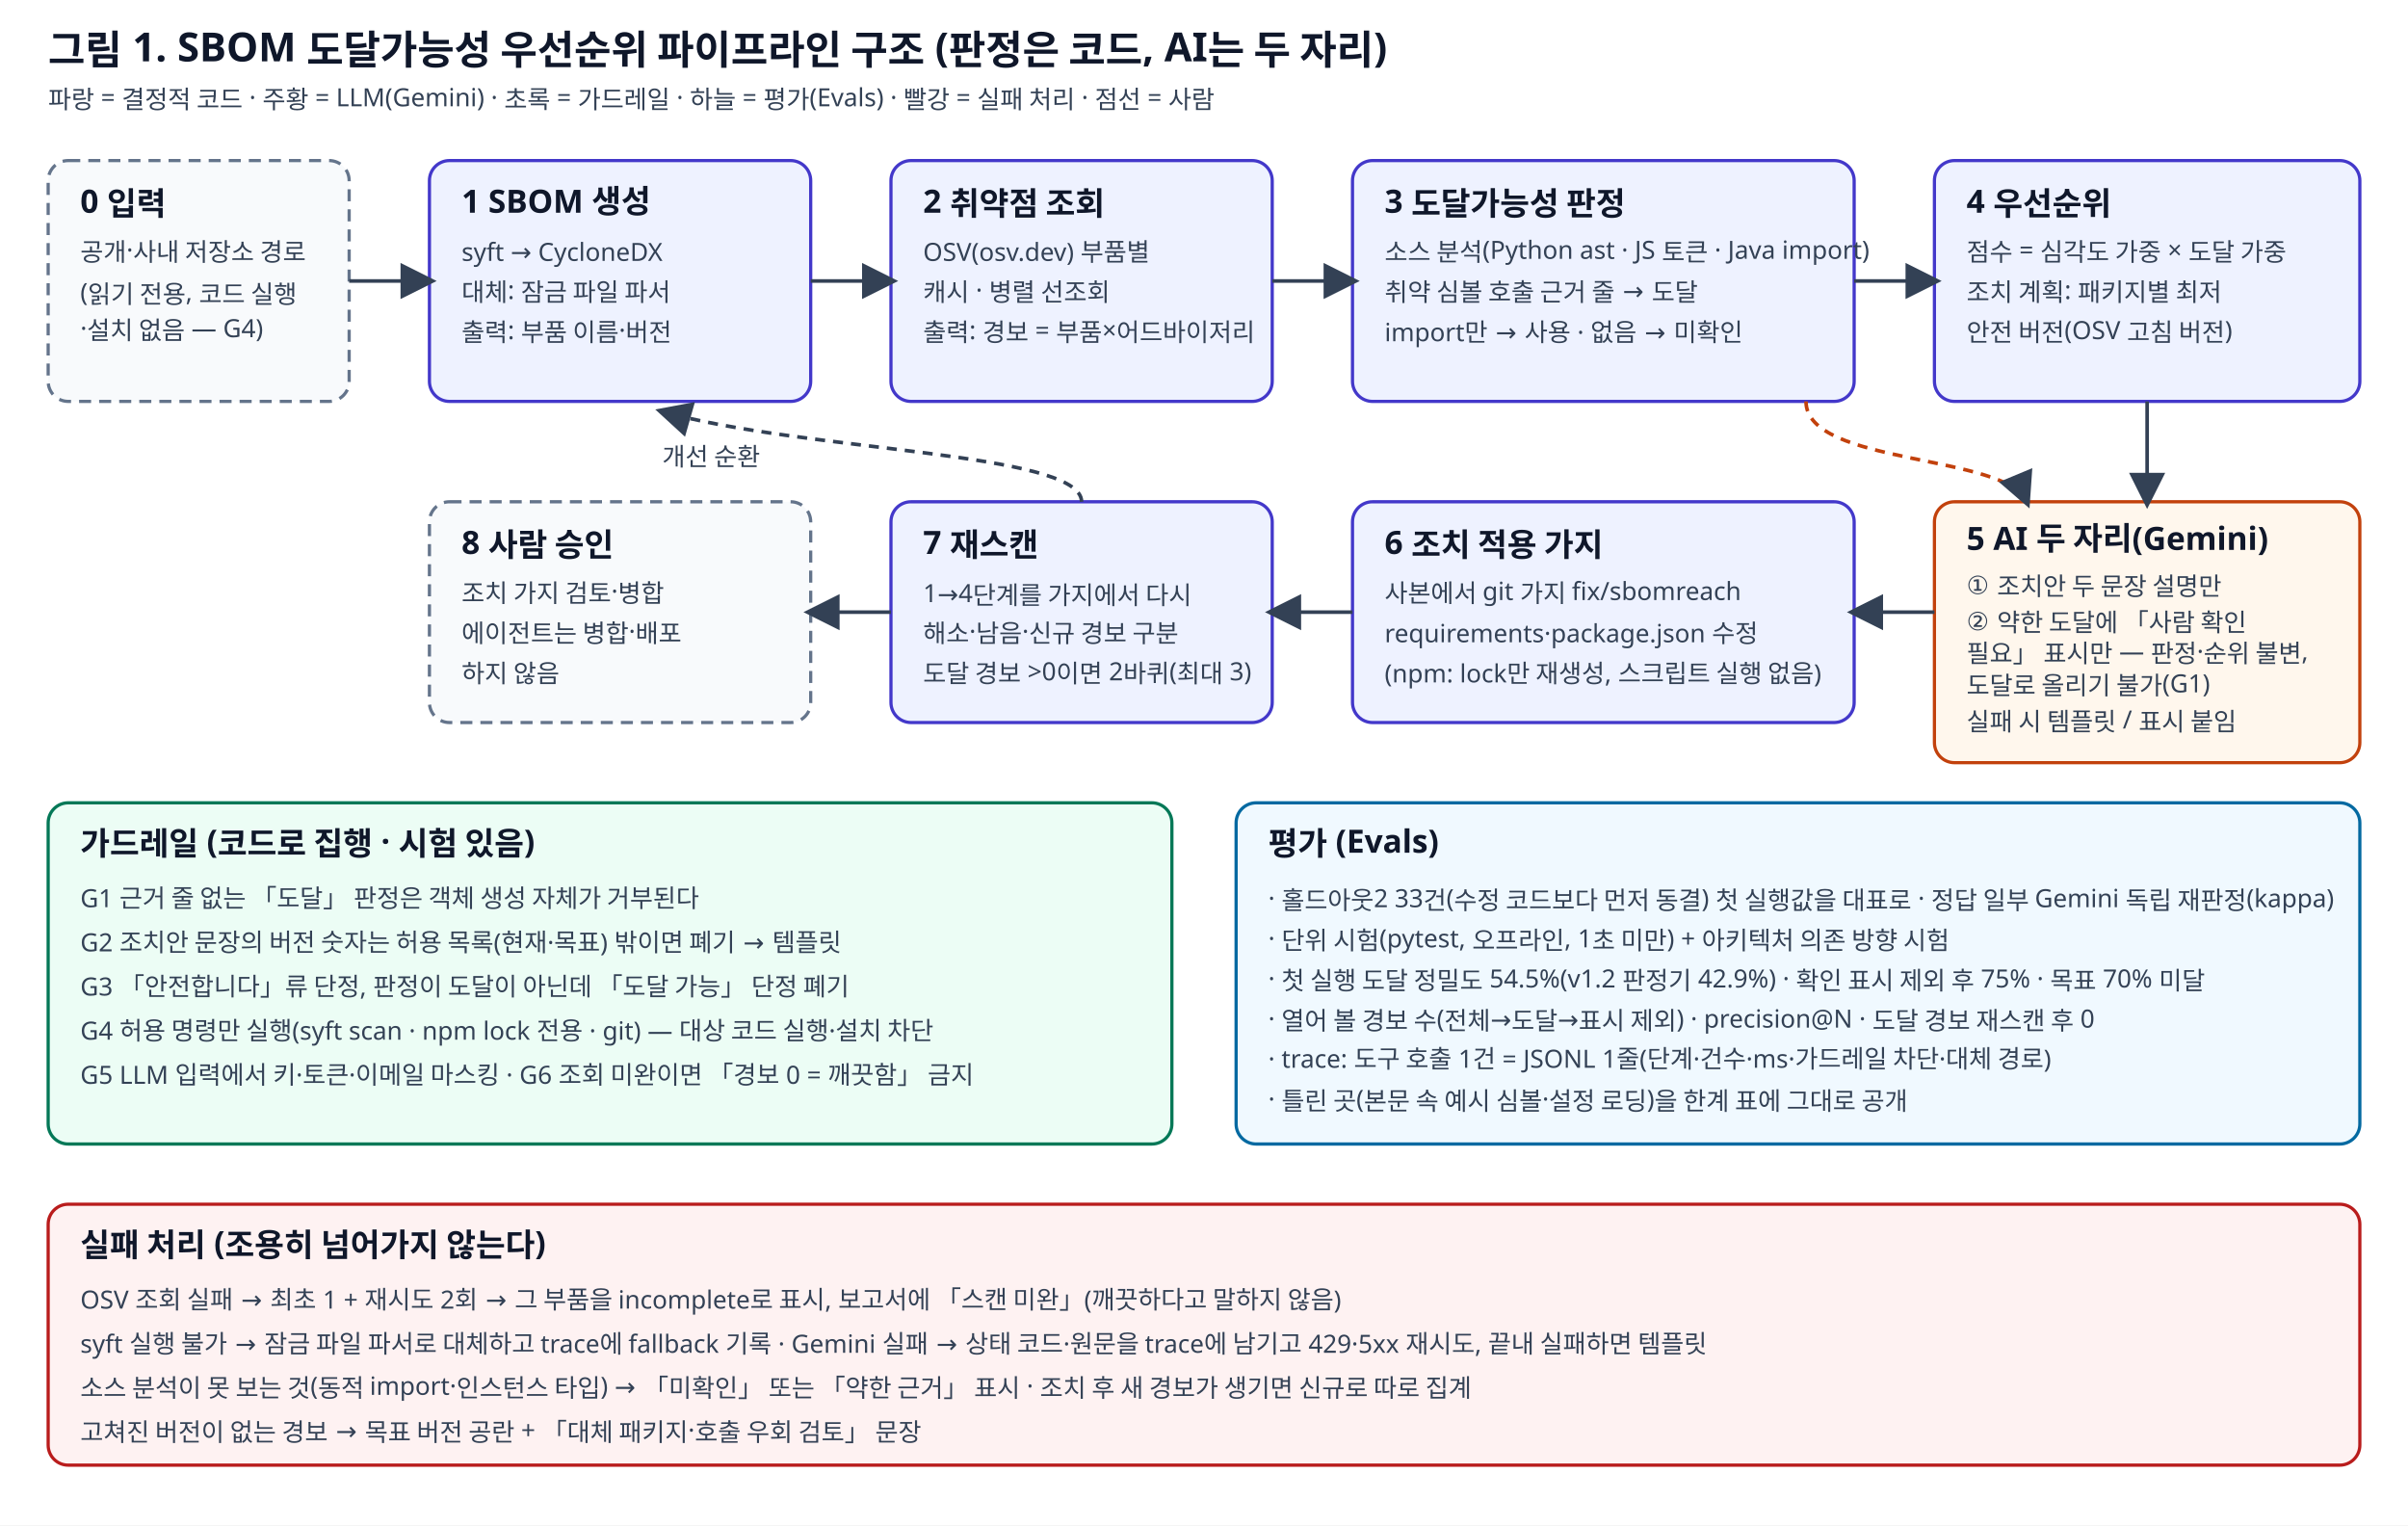
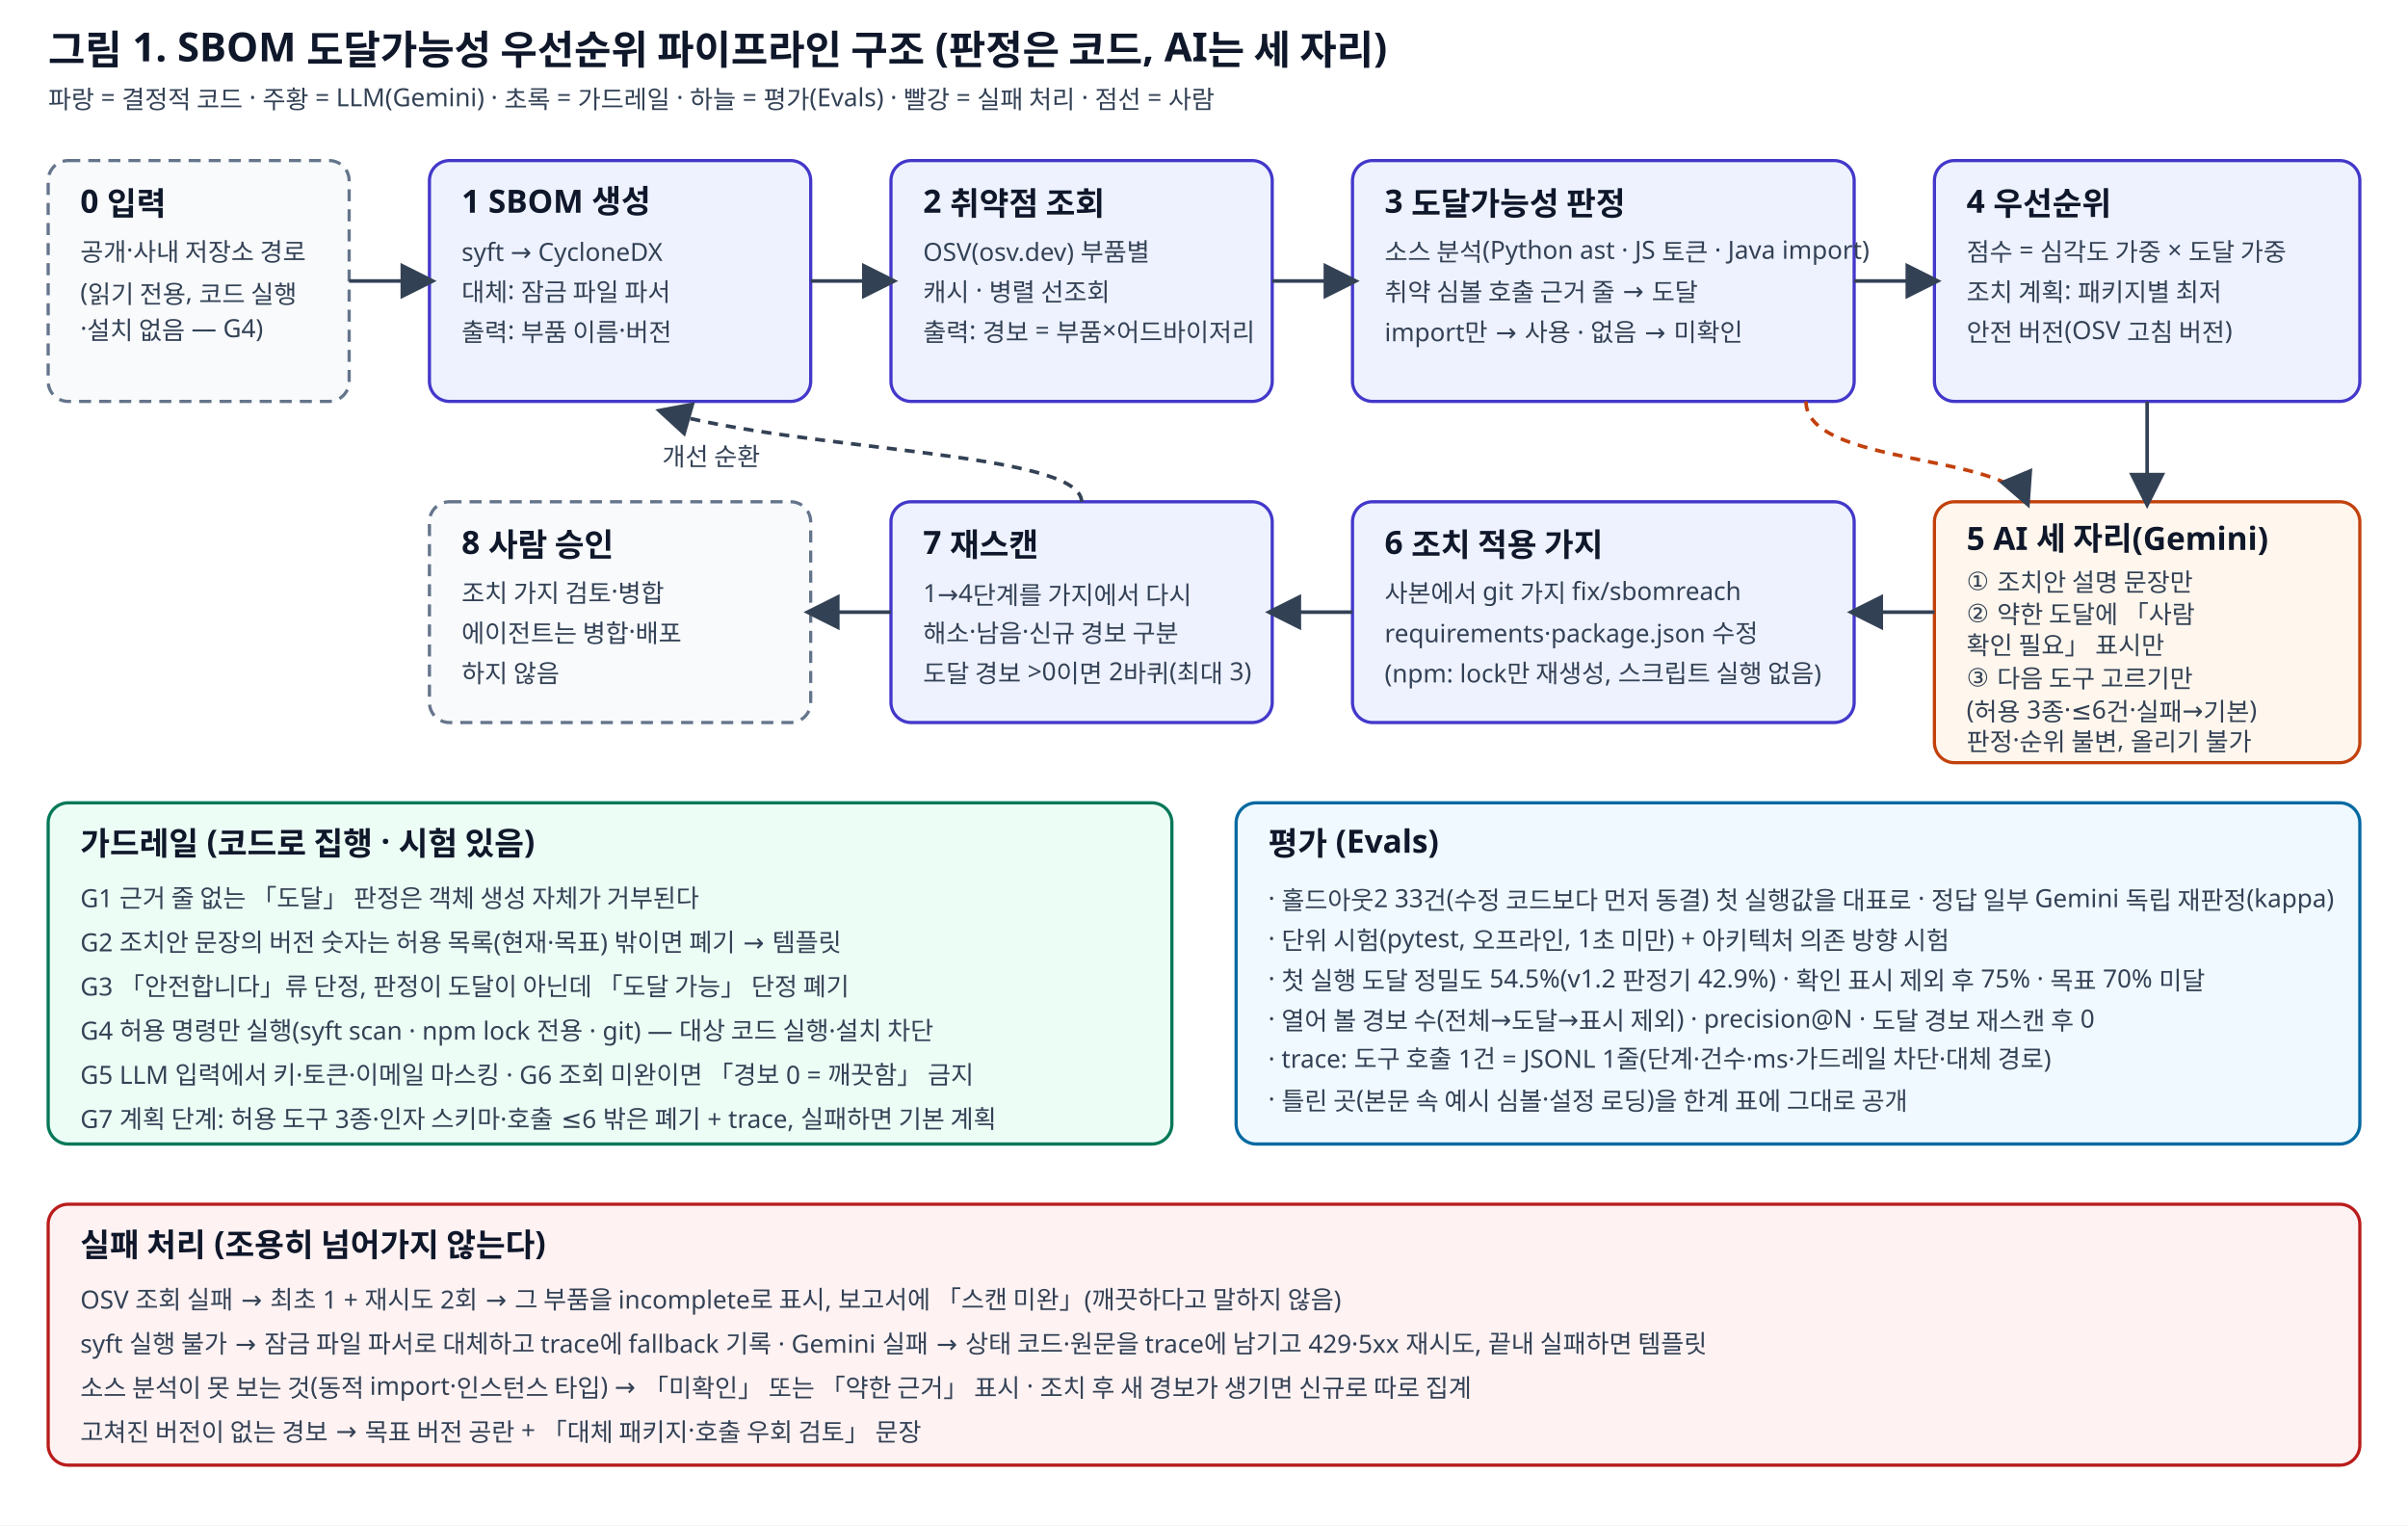
<svg xmlns="http://www.w3.org/2000/svg" viewBox="0 0 1200 760" font-family="Pretendard, 'Apple SD Gothic Neo', 'Malgun Gothic', sans-serif">
  <defs>
    <marker id="a" markerWidth="10" markerHeight="10" refX="8" refY="5" orient="auto">
      <path d="M0,0 L10,5 L0,10 z" fill="#334155" />
    </marker>
    <style>
.t{font-size:15px;fill:#0f172a}.s{font-size:12.5px;fill:#334155}.h{font-size:16px;font-weight:700;fill:#0f172a}
.box{fill:#fff;stroke:#334155;stroke-width:1.6;rx:10}.code{fill:#eef2ff;stroke:#4338ca;stroke-width:1.6;rx:10}
.llm{fill:#fff7ed;stroke:#c2410c;stroke-width:1.6;rx:10}.guard{fill:#ecfdf5;stroke:#047857;stroke-width:1.6;rx:10}
.eval{fill:#f0f9ff;stroke:#0369a1;stroke-width:1.6;rx:10}.fail{fill:#fef2f2;stroke:#b91c1c;stroke-width:1.6;rx:10}
.human{fill:#f8fafc;stroke:#64748b;stroke-width:1.6;stroke-dasharray:6 4;rx:10}
.ln{stroke:#334155;stroke-width:1.8;fill:none;marker-end:url(#a)}
</style>
  </defs>
  <rect width="1200" height="760" fill="#fff" />
-   <text x="24" y="32" class="h" style="font-size:20px">그림 1. SBOM 도달가능성 우선순위 파이프라인 구조 (판정은 코드, AI는 두 자리)</text>
+   <text x="24" y="32" class="h" style="font-size:20px">그림 1. SBOM 도달가능성 우선순위 파이프라인 구조 (판정은 코드, AI는 세 자리)</text>
  <text x="24" y="54" class="s">파랑 = 결정적 코드 · 주황 = LLM(Gemini) · 초록 = 가드레일 · 하늘 = 평가(Evals) · 빨강 = 실패 처리 · 점선 = 사람</text>
  <rect x="24" y="80" width="150" height="120" class="human" />
  <text x="40" y="106" class="h">0 입력</text>
  <text x="40" y="130" class="s">공개·사내 저장소 경로</text>
  <text x="40" y="150" class="s">(읽기 전용, 코드 실행</text>
  <text x="40" y="168" class="s">·설치 없음 — G4)</text>
  <rect x="214" y="80" width="190" height="120" class="code" />
  <text x="230" y="106" class="h">1 SBOM 생성</text>
  <text x="230" y="130" class="s">syft → CycloneDX</text>
  <text x="230" y="150" class="s">대체: 잠금 파일 파서</text>
  <text x="230" y="170" class="s">출력: 부품 이름·버전</text>
  <rect x="444" y="80" width="190" height="120" class="code" />
  <text x="460" y="106" class="h">2 취약점 조회</text>
  <text x="460" y="130" class="s">OSV(osv.dev) 부품별</text>
  <text x="460" y="150" class="s">캐시 · 병렬 선조회</text>
  <text x="460" y="170" class="s">출력: 경보 = 부품×어드바이저리</text>
  <rect x="674" y="80" width="250" height="120" class="code" />
  <text x="690" y="106" class="h">3 도달가능성 판정</text>
  <text x="690" y="130" class="s">소스 분석(Python ast · JS 토큰 · Java import)</text>
  <text x="690" y="150" class="s">취약 심볼 호출 근거 줄 → 도달</text>
  <text x="690" y="170" class="s">import만 → 사용 · 없음 → 미확인</text>
  <rect x="964" y="80" width="212" height="120" class="code" />
  <text x="980" y="106" class="h">4 우선순위</text>
  <text x="980" y="130" class="s">점수 = 심각도 가중 × 도달 가중</text>
  <text x="980" y="150" class="s">조치 계획: 패키지별 최저</text>
  <text x="980" y="170" class="s">안전 버전(OSV 고침 버전)</text>
  <path d="M174 140 H214" class="ln" />
  <path d="M404 140 H444" class="ln" />
  <path d="M634 140 H674" class="ln" />
  <path d="M924 140 H964" class="ln" />
  <rect x="964" y="250" width="212" height="130" class="llm" />
-   <text x="980" y="274" class="h">5 AI 두 자리(Gemini)</text>
-   <text x="980" y="296" class="s">① 조치안 두 문장 설명만</text>
-   <text x="980" y="314" class="s">② 약한 도달에 「사람 확인</text>
-   <text x="980" y="330" class="s">필요」 표시만 — 판정·순위 불변,</text>
-   <text x="980" y="346" class="s">도달로 올리기 불가(G1)</text>
-   <text x="980" y="364" class="s">실패 시 템플릿 / 표시 붙임</text>
+   <text x="980" y="274" class="h">5 AI 세 자리(Gemini)</text>
+   <text x="980" y="294" class="s">① 조치안 설명 문장만</text>
+   <text x="980" y="310" class="s">② 약한 도달에 「사람</text>
+   <text x="980" y="326" class="s">확인 필요」 표시만</text>
+   <text x="980" y="342" class="s">③ 다음 도구 고르기만</text>
+   <text x="980" y="358" class="s">(허용 3종·≤6건·실패→기본)</text>
+   <text x="980" y="374" class="s">판정·순위 불변, 올리기 불가</text>
  <path d="M1070 200 V250" class="ln" />
  <path d="M900 200 C900 232 1000 226 1010 250" class="ln" style="stroke-dasharray:5 4;stroke:#c2410c" />
  <rect x="674" y="250" width="250" height="110" class="code" />
  <text x="690" y="276" class="h">6 조치 적용 가지</text>
  <text x="690" y="300" class="s">사본에서 git 가지 fix/sbomreach</text>
  <text x="690" y="320" class="s">requirements·package.json 수정</text>
  <text x="690" y="340" class="s">(npm: lock만 재생성, 스크립트 실행 없음)</text>
  <path d="M964 305 H924" class="ln" />
  <rect x="444" y="250" width="190" height="110" class="code" />
  <text x="460" y="276" class="h">7 재스캔</text>
  <text x="460" y="300" class="s">1→4단계를 가지에서 다시</text>
  <text x="460" y="320" class="s">해소·남음·신규 경보 구분</text>
  <text x="460" y="340" class="s">도달 경보 &gt;0이면 2바퀴(최대 3)</text>
  <path d="M674 305 H634" class="ln" />
  <path d="M539 250 C539 225 400 225 330 205" class="ln" style="stroke-dasharray:5 4" />
  <text x="330" y="232" class="s">개선 순환</text>
  <rect x="214" y="250" width="190" height="110" class="human" />
  <text x="230" y="276" class="h">8 사람 승인</text>
  <text x="230" y="300" class="s">조치 가지 검토·병합</text>
  <text x="230" y="320" class="s">에이전트는 병합·배포</text>
  <text x="230" y="340" class="s">하지 않음</text>
  <path d="M444 305 H404" class="ln" />
  <rect x="24" y="400" width="560" height="170" class="guard" />
  <text x="40" y="426" class="h">가드레일 (코드로 집행 · 시험 있음)</text>
  <text x="40" y="452" class="s">G1 근거 줄 없는 「도달」 판정은 객체 생성 자체가 거부된다</text>
  <text x="40" y="474" class="s">G2 조치안 문장의 버전 숫자는 허용 목록(현재·목표) 밖이면 폐기 → 템플릿</text>
  <text x="40" y="496" class="s">G3 「안전합니다」류 단정, 판정이 도달이 아닌데 「도달 가능」 단정 폐기</text>
  <text x="40" y="518" class="s">G4 허용 명령만 실행(syft scan · npm lock 전용 · git) — 대상 코드 실행·설치 차단</text>
  <text x="40" y="540" class="s">G5 LLM 입력에서 키·토큰·이메일 마스킹 · G6 조회 미완이면 「경보 0 = 깨끗함」 금지</text>
+   <text x="40" y="562" class="s">G7 계획 단계: 허용 도구 3종·인자 스키마·호출 ≤6 밖은 폐기 + trace, 실패하면 기본 계획</text>
  <rect x="616" y="400" width="560" height="170" class="eval" />
  <text x="632" y="426" class="h">평가 (Evals)</text>
  <text x="632" y="452" class="s">· 홀드아웃2 33건(수정 코드보다 먼저 동결) 첫 실행값을 대표로 · 정답 일부 Gemini 독립 재판정(kappa)</text>
  <text x="632" y="472" class="s">· 단위 시험(pytest, 오프라인, 1초 미만) + 아키텍처 의존 방향 시험</text>
  <text x="632" y="492" class="s">· 첫 실행 도달 정밀도 54.5%(v1.2 판정기 42.9%) · 확인 표시 제외 후 75% · 목표 70% 미달</text>
  <text x="632" y="512" class="s">· 열어 볼 경보 수(전체→도달→표시 제외) · precision@N · 도달 경보 재스캔 후 0</text>
  <text x="632" y="532" class="s">· trace: 도구 호출 1건 = JSONL 1줄(단계·건수·ms·가드레일 차단·대체 경로)</text>
  <text x="632" y="552" class="s">· 틀린 곳(본문 속 예시 심볼·설정 로딩)을 한계 표에 그대로 공개</text>
  <rect x="24" y="600" width="1152" height="130" class="fail" />
  <text x="40" y="626" class="h">실패 처리 (조용히 넘어가지 않는다)</text>
  <text x="40" y="652" class="s">OSV 조회 실패 → 최초 1 + 재시도 2회 → 그 부품을 incomplete로 표시, 보고서에 「스캔 미완」(깨끗하다고 말하지 않음)</text>
  <text x="40" y="674" class="s">syft 실행 불가 → 잠금 파일 파서로 대체하고 trace에 fallback 기록 · Gemini 실패 → 상태 코드·원문을 trace에 남기고 429·5xx 재시도, 끝내 실패하면 템플릿</text>
  <text x="40" y="696" class="s">소스 분석이 못 보는 것(동적 import·인스턴스 타입) → 「미확인」 또는 「약한 근거」 표시 · 조치 후 새 경보가 생기면 신규로 따로 집계</text>
  <text x="40" y="718" class="s">고쳐진 버전이 없는 경보 → 목표 버전 공란 + 「대체 패키지·호출 우회 검토」 문장</text>
</svg>
